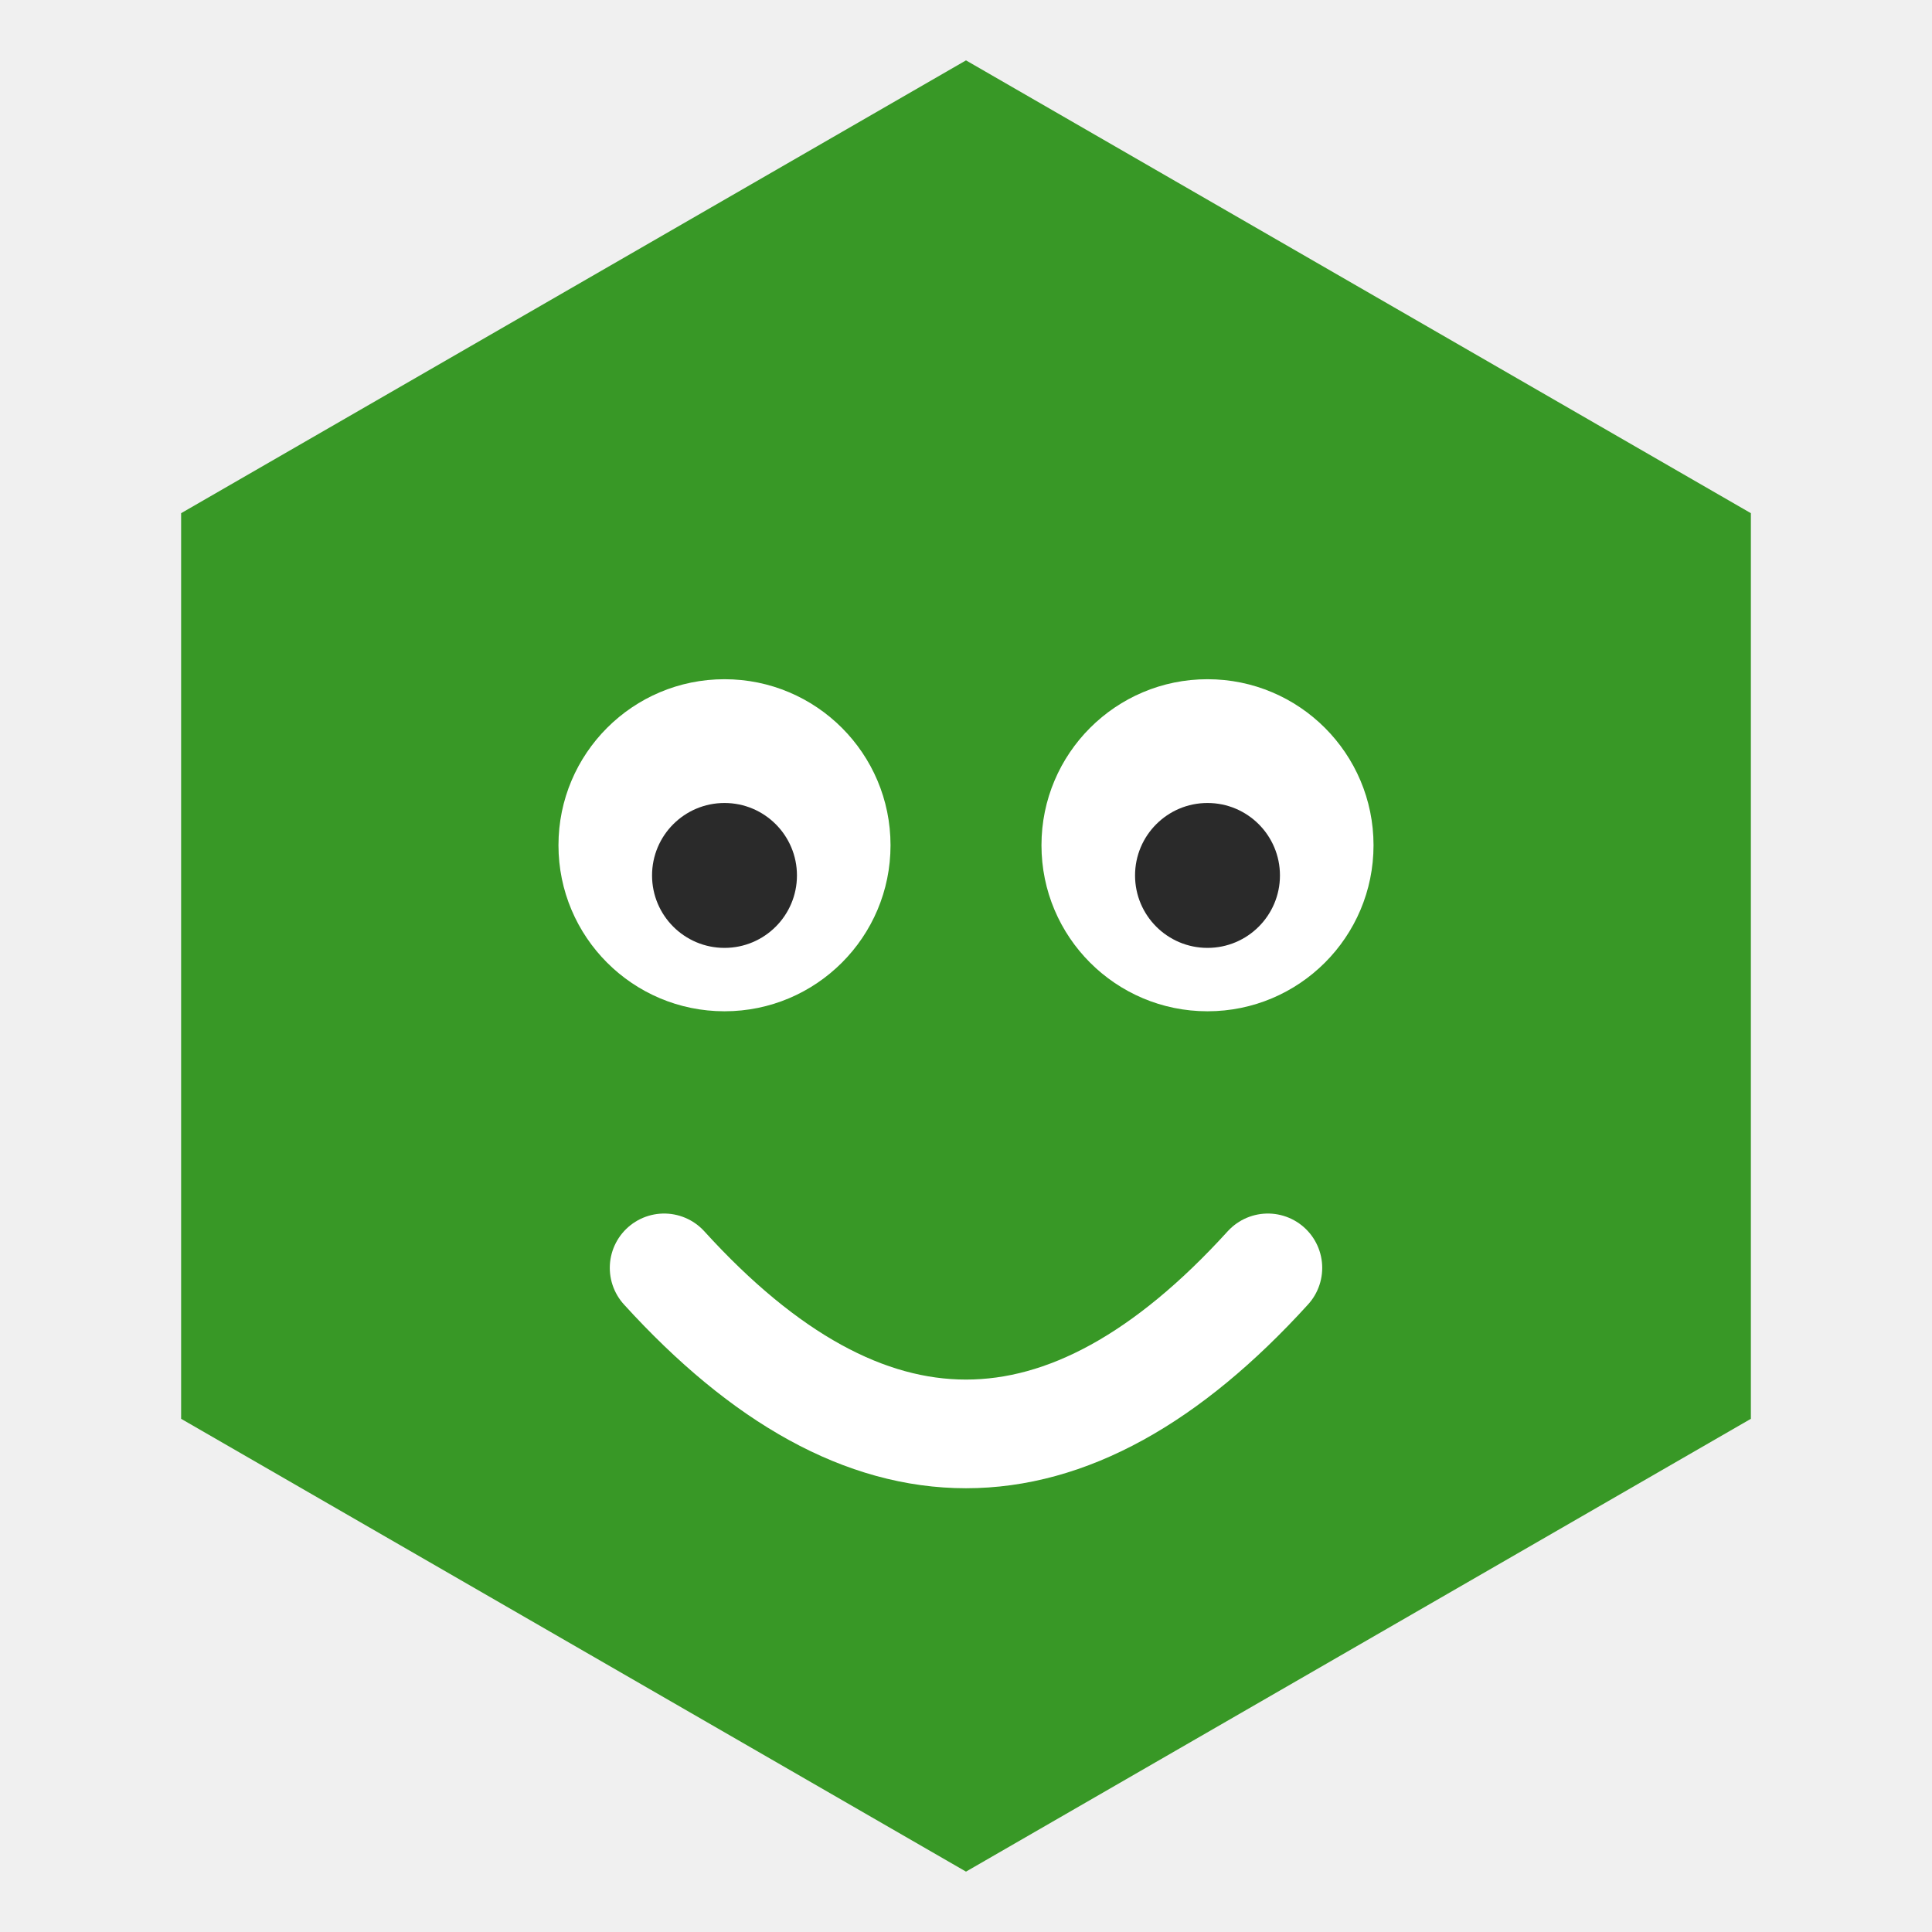
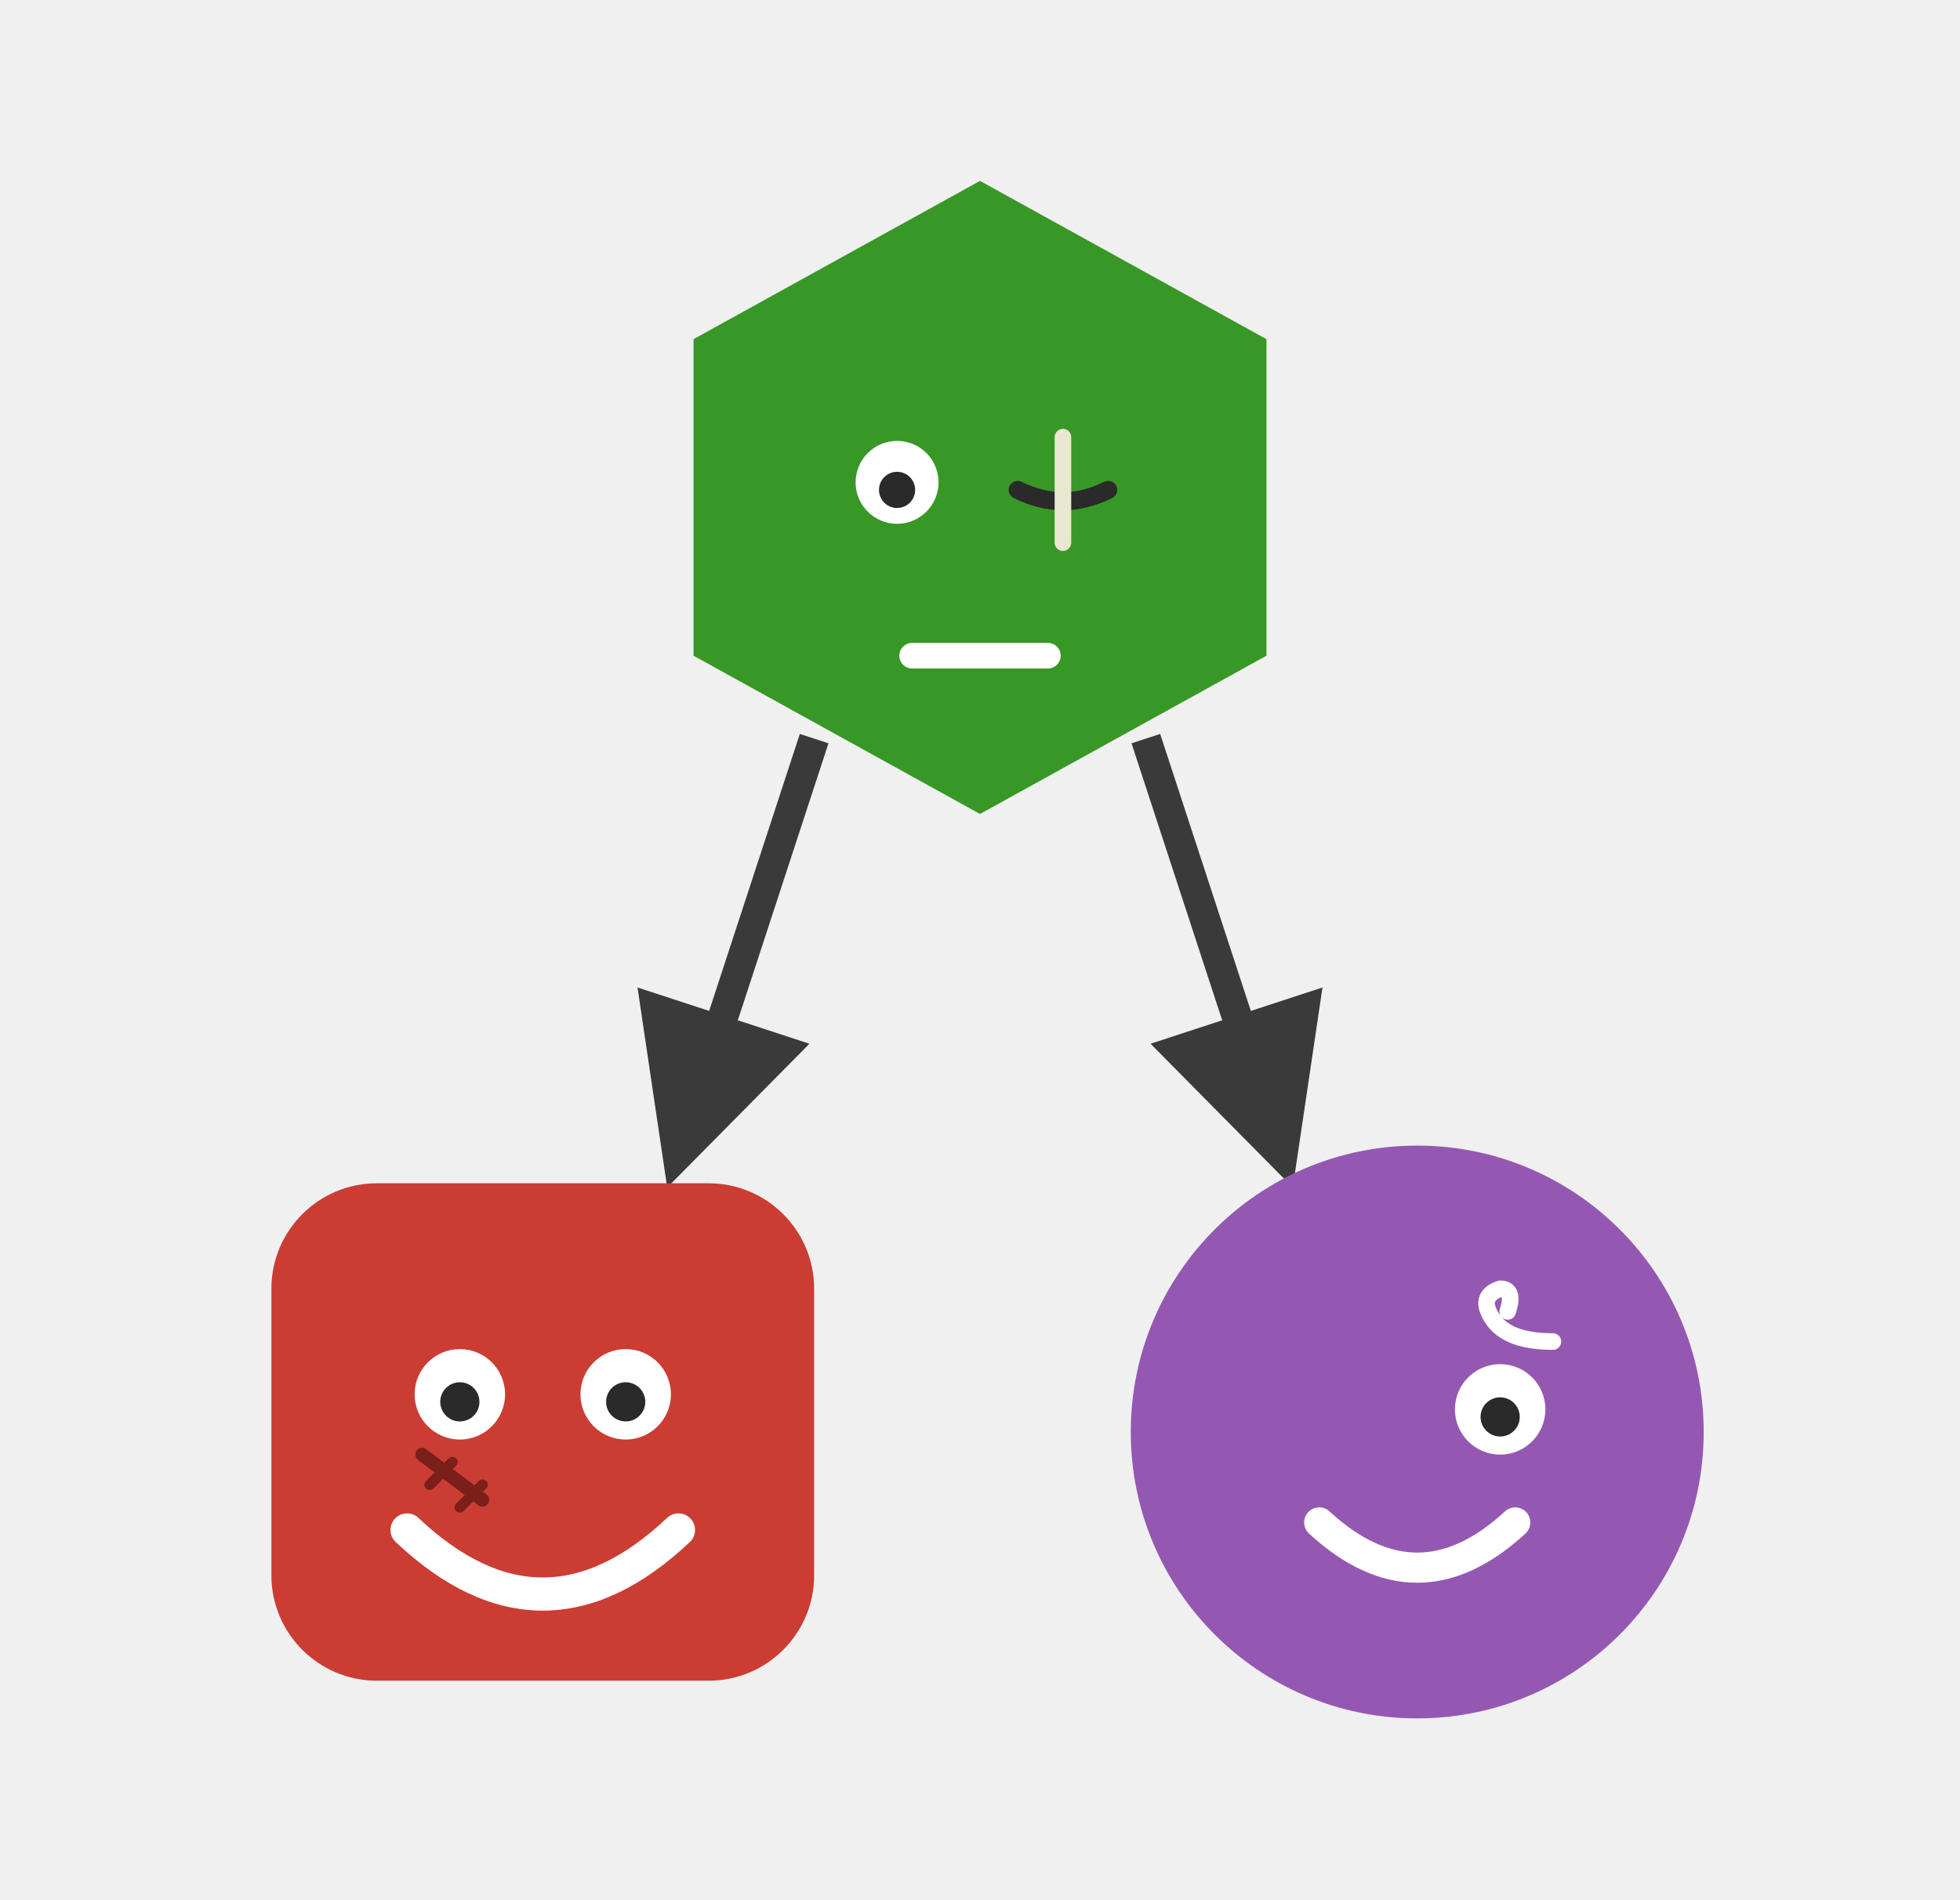
- <svg xmlns="http://www.w3.org/2000/svg" viewBox="0 0 64 64" width="64" height="64">
-   <polygon points="32,2 58,17 58,47 32,62 6,47 6,17" fill="#389826" />
-   <circle cx="24" cy="28" r="5.5" fill="#fff" />
-   <circle cx="24" cy="29" r="2.4" fill="#2a2a2a" />
-   <circle cx="40" cy="28" r="5.5" fill="#fff" />
-   <circle cx="40" cy="29" r="2.4" fill="#2a2a2a" />
-   <path d="M22,42 Q32,53 42,42" stroke="#fff" stroke-width="3.6" fill="none" stroke-linecap="round" />
+ <svg xmlns="http://www.w3.org/2000/svg" viewBox="0 0 260 252" width="260" height="252">
+   <defs>
+     <marker id="arrow" viewBox="0 0 10 10" refX="8" refY="5" markerWidth="6" markerHeight="6" orient="auto-start-reverse">
+       <path d="M0,0 L10,5 L0,10 z" fill="#3a3a3a" />
+     </marker>
+   </defs>
+   <g stroke="#3a3a3a" stroke-width="4" fill="none">
+     <line x1="108" y1="98" x2="90" y2="153" marker-end="url(#arrow)" />
+     <line x1="152" y1="98" x2="170" y2="153" marker-end="url(#arrow)" />
+   </g>
+   <g transform="translate(0,-114)">
+     <polygon points="130,138 168,159 168,201 130,222 92,201 92,159" fill="#389826" />
+     <circle cx="119" cy="178" r="5.5" fill="#fff" />
+     <circle cx="119" cy="179" r="2.4" fill="#2a2a2a" />
+     <path d="M135,179 q6,3 12,0" stroke="#2a2a2a" stroke-width="2.4" fill="none" stroke-linecap="round" />
+     <path d="M141,172 L141,186" stroke="#e9e7cf" stroke-width="2.2" stroke-linecap="round" />
+     <path d="M121,201 L139,201" stroke="#fff" stroke-width="3.4" fill="none" stroke-linecap="round" />
+   </g>
+   <g transform="translate(4,119)">
+     <rect x="32" y="38" width="72" height="66" rx="14" fill="#CB3C33" />
+     <circle cx="57" cy="66" r="6" fill="#fff" />
+     <circle cx="57" cy="67" r="2.6" fill="#2a2a2a" />
+     <circle cx="79" cy="66" r="6" fill="#fff" />
+     <circle cx="79" cy="67" r="2.6" fill="#2a2a2a" />
+     <path d="M52,74 L60,80" stroke="#7a1f19" stroke-width="1.8" stroke-linecap="round" />
+     <path d="M53,78 l3,-3 M57,81 l3,-3" stroke="#7a1f19" stroke-width="1.4" stroke-linecap="round" />
+     <path d="M50,84 Q68,101 86,84" stroke="#fff" stroke-width="4.4" fill="none" stroke-linecap="round" />
+   </g>
+   <g transform="translate(2,118)">
+     <circle cx="186" cy="72" r="38" fill="#9558B2" />
+     <path d="M204,60 Q198,60 196,57 Q194,54 197,53 Q199,53 198,56" stroke="#fff" stroke-width="2.2" fill="none" stroke-linecap="round" stroke-linejoin="round" />
+     <circle cx="197" cy="69" r="6" fill="#fff" />
+     <circle cx="197" cy="70" r="2.6" fill="#2a2a2a" />
+     <path d="M173,84 Q186,96 199,84" stroke="#fff" stroke-width="4" fill="none" stroke-linecap="round" />
+   </g>
</svg>
